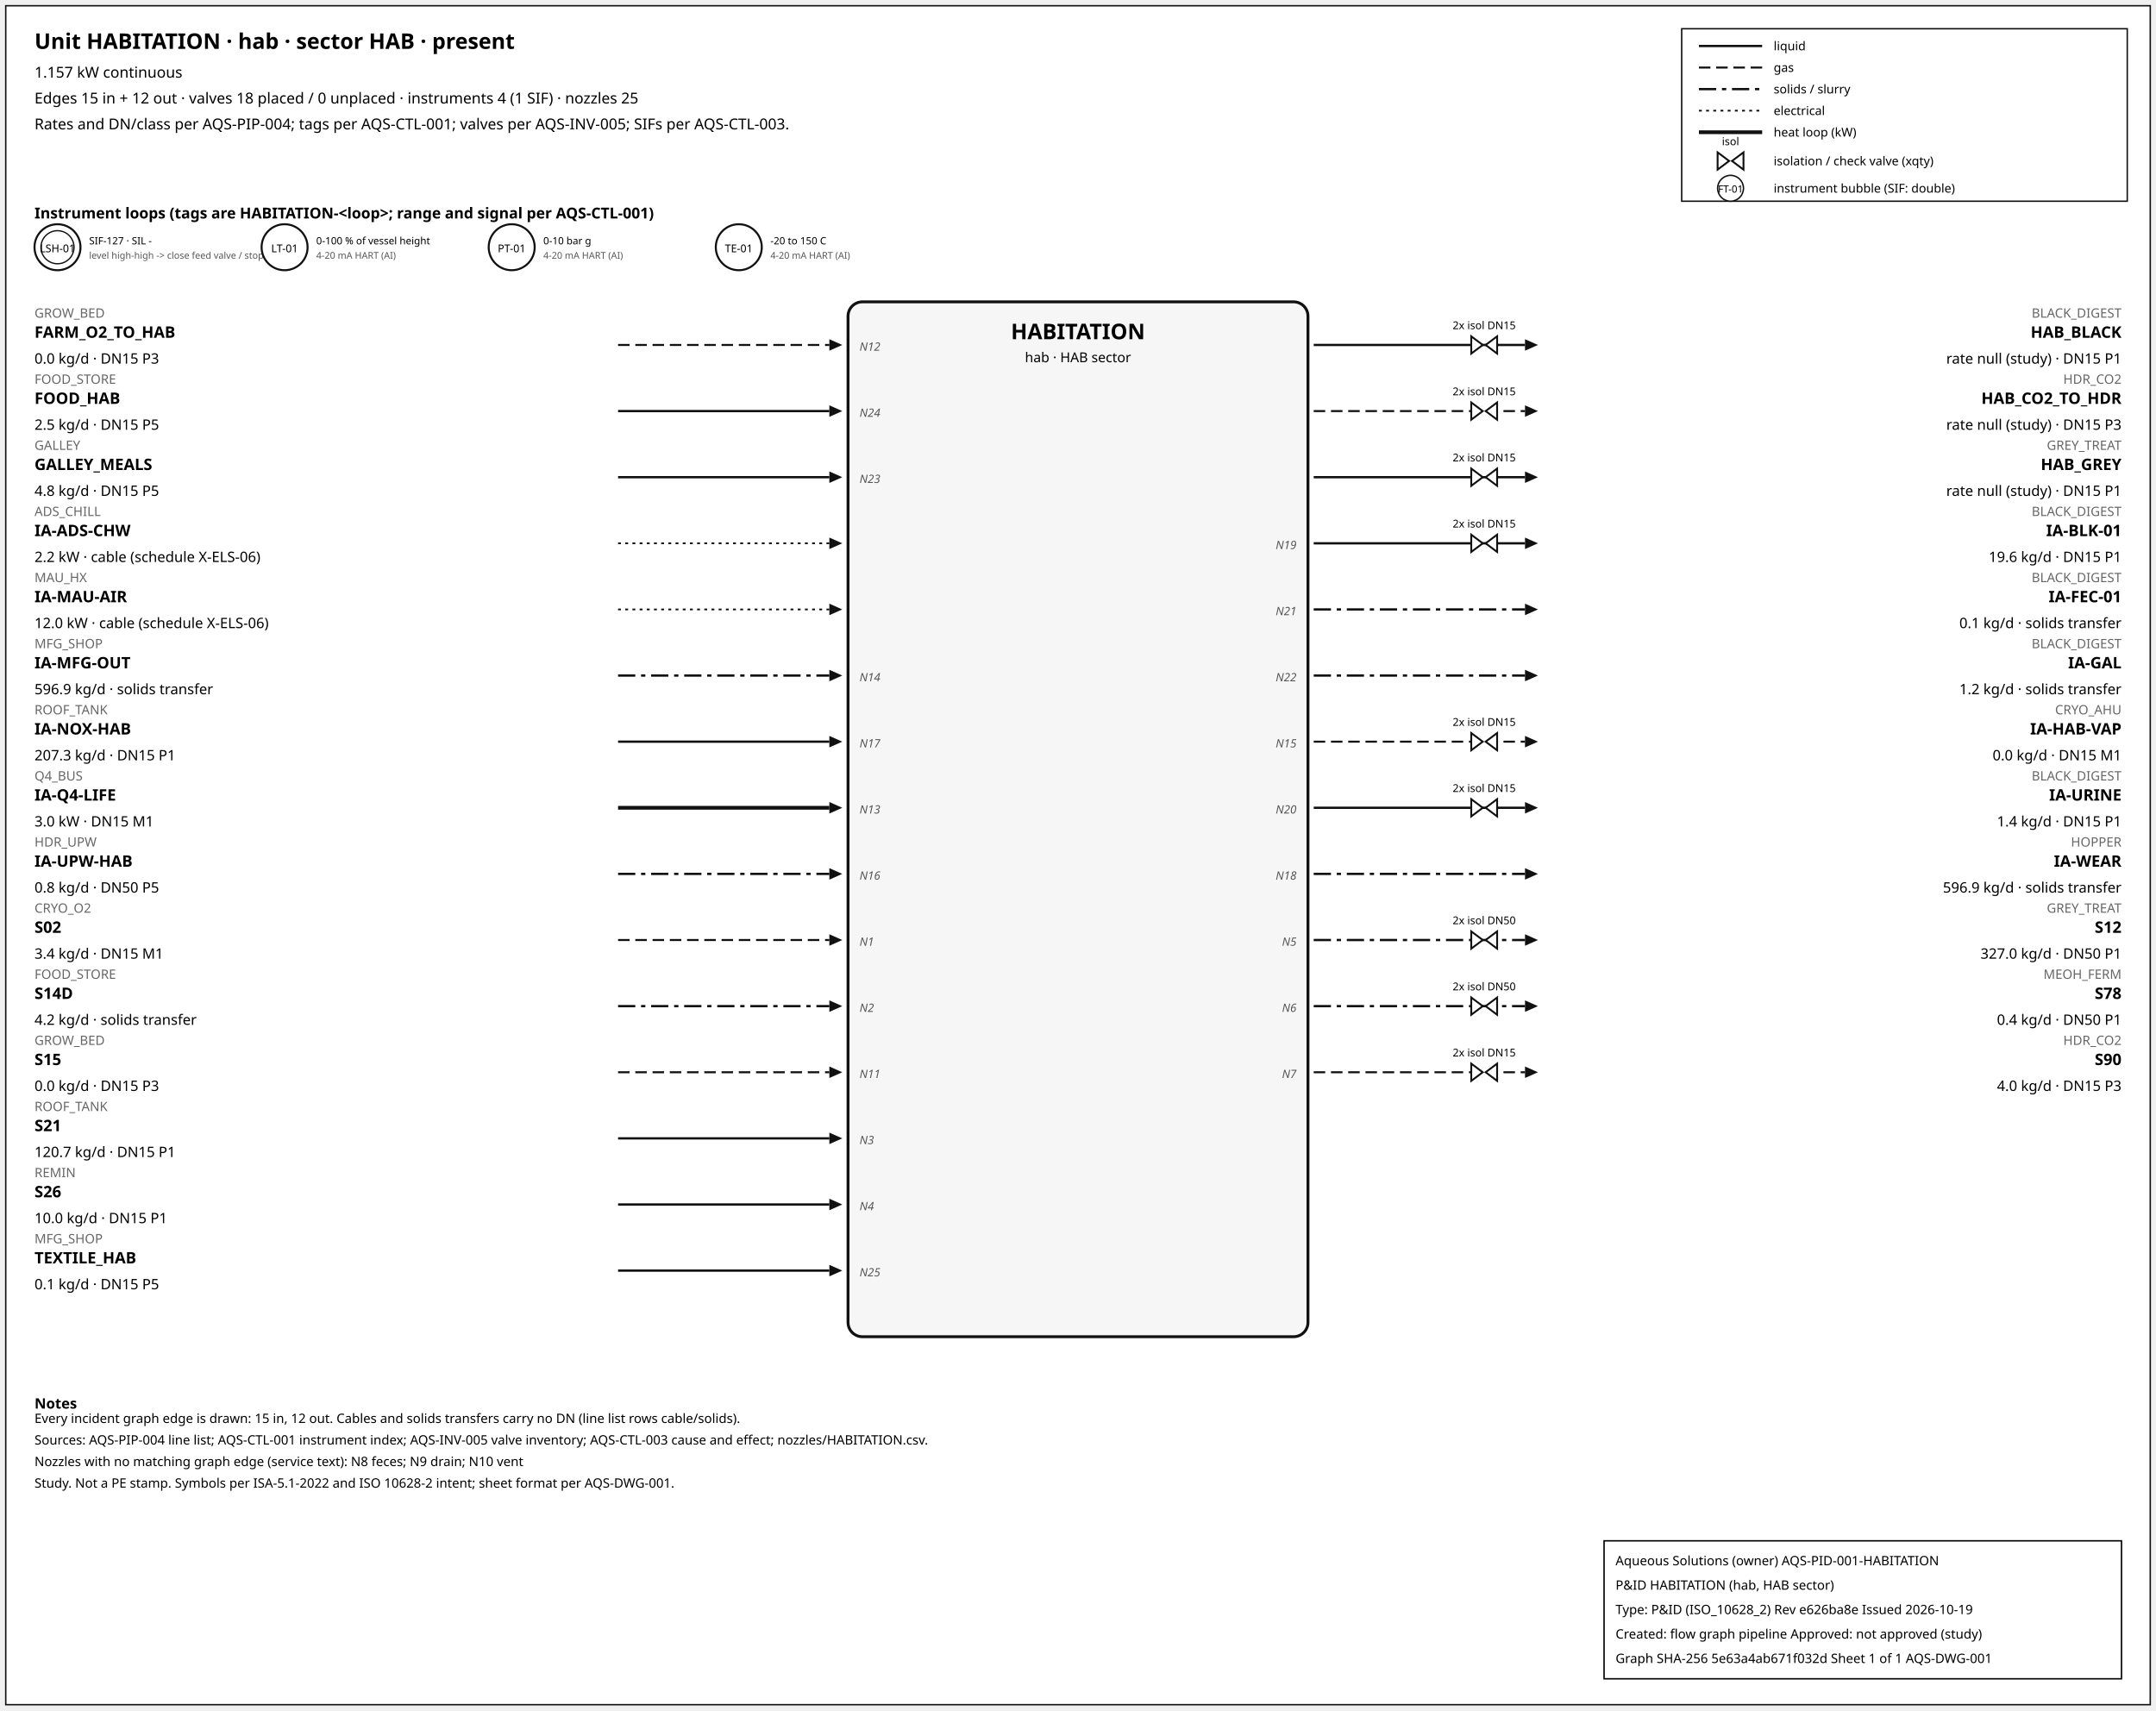
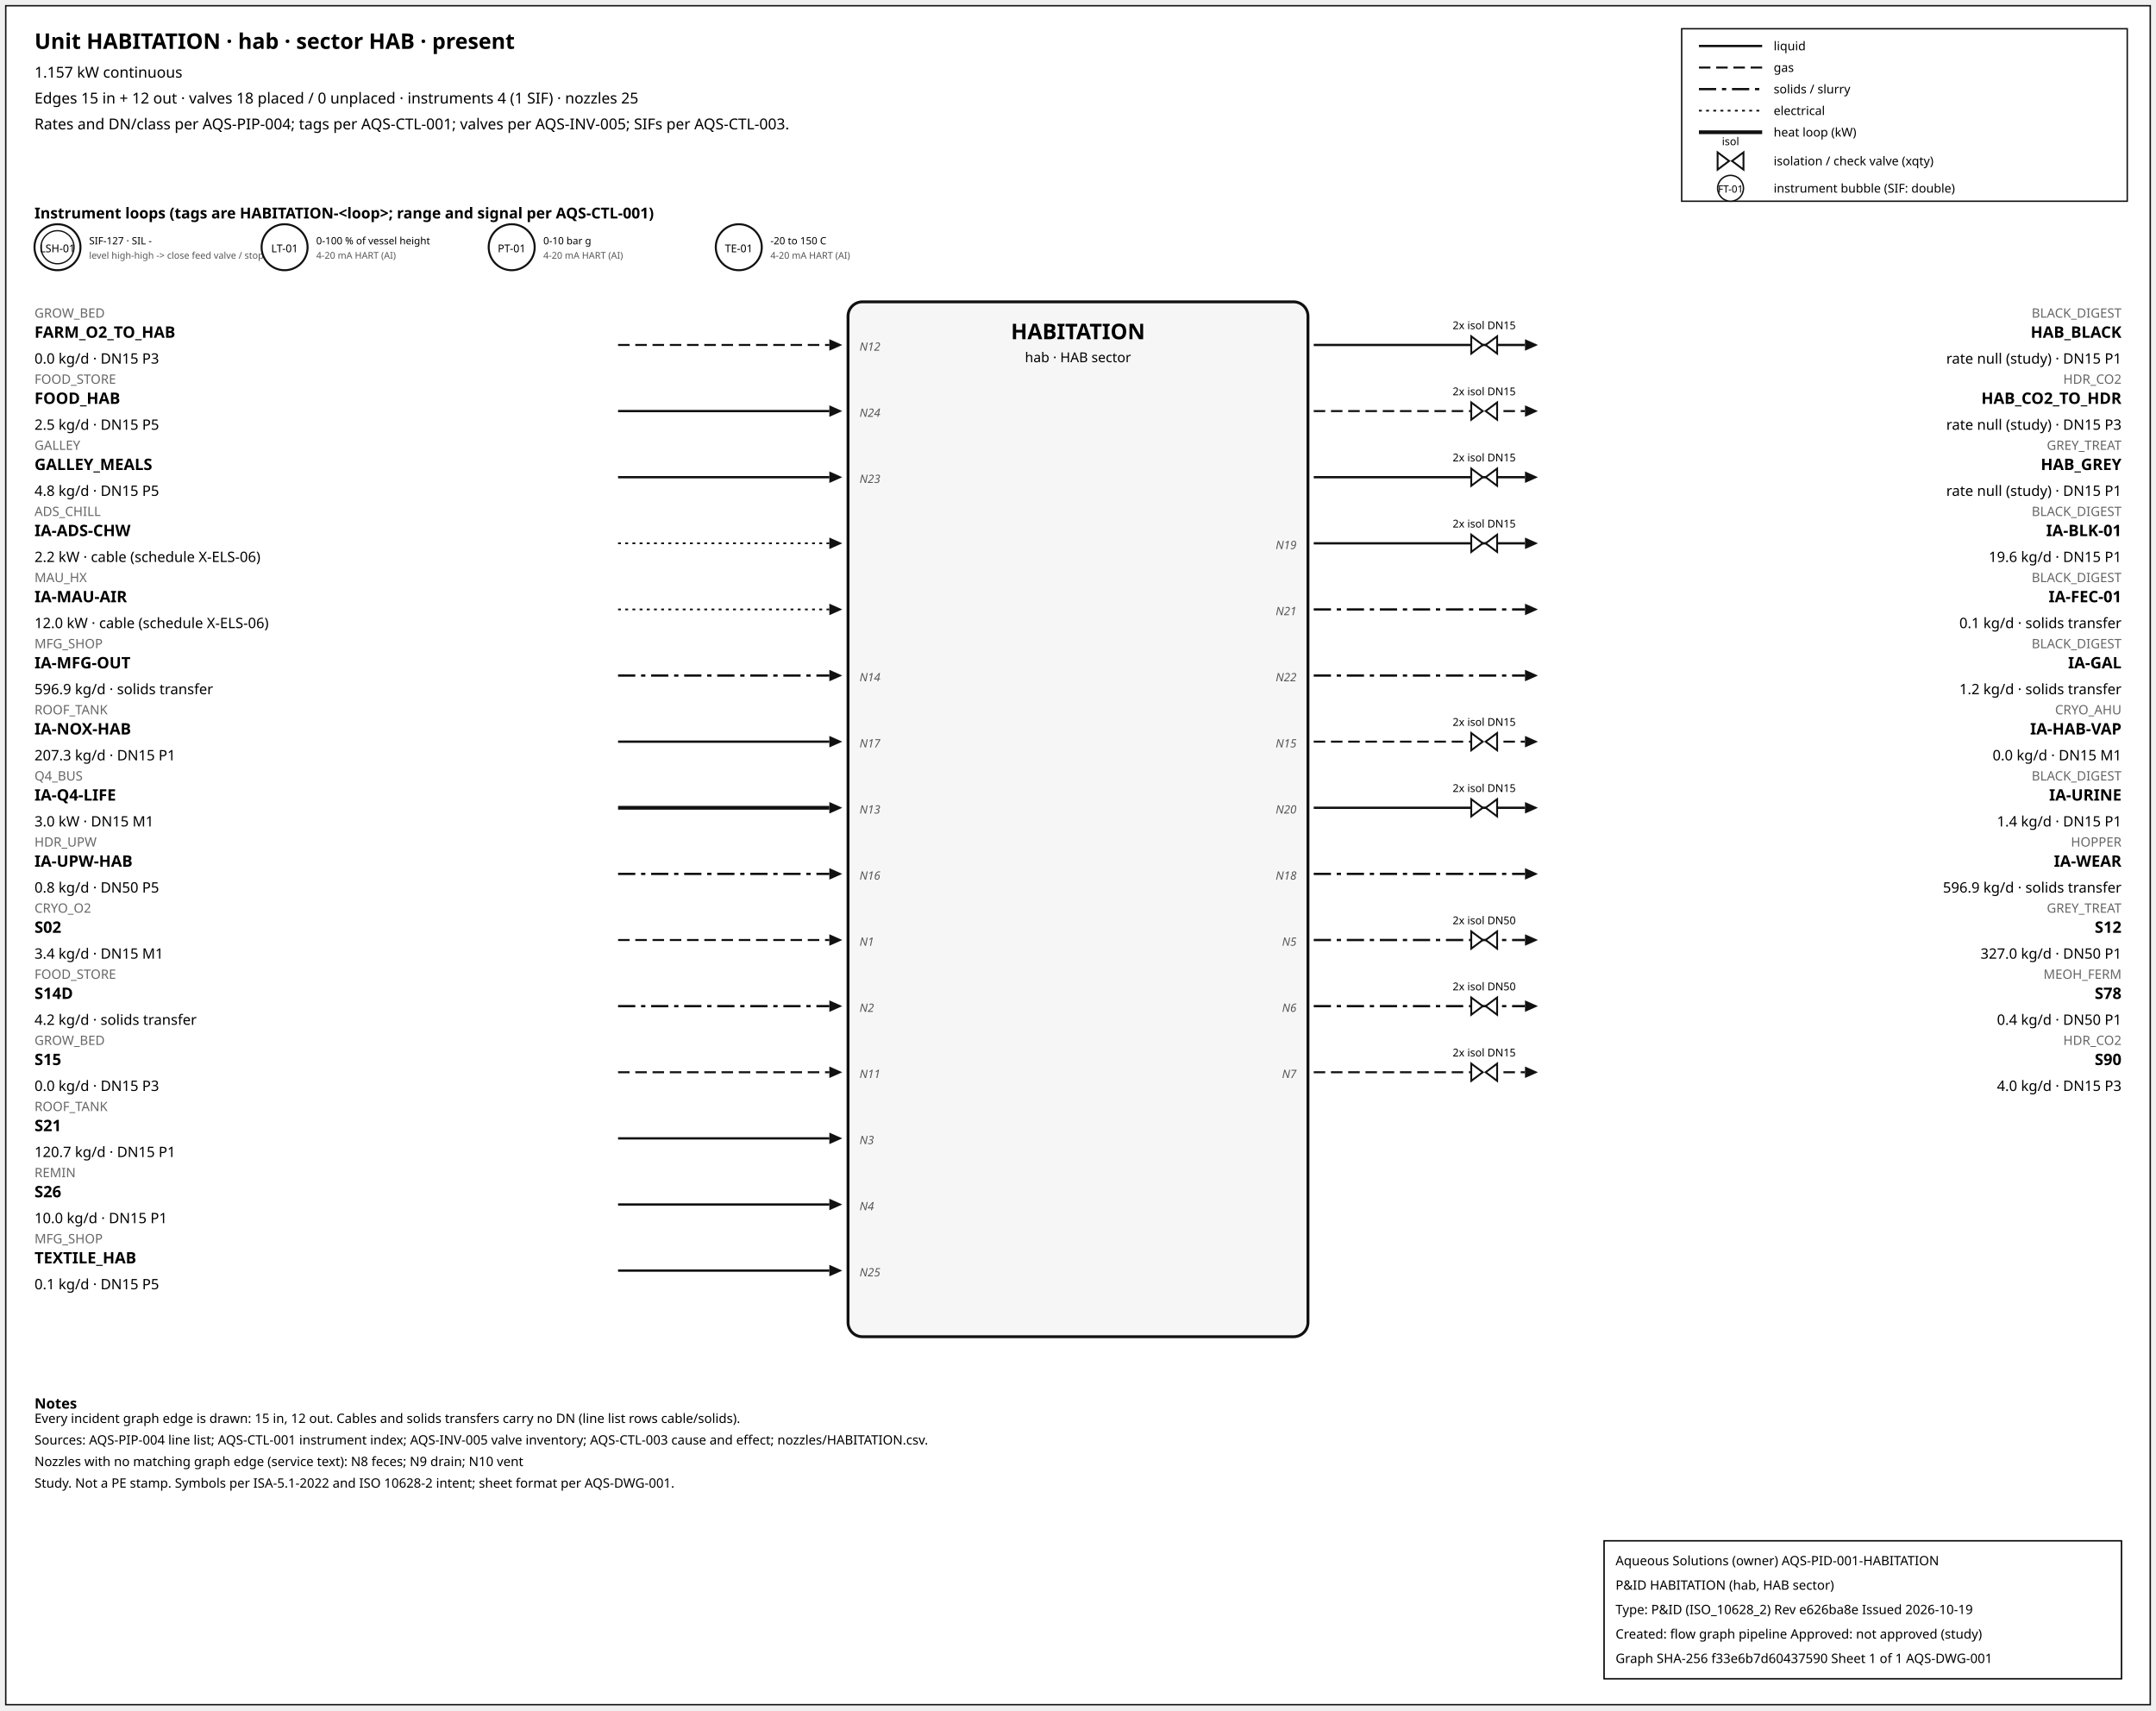
<svg xmlns="http://www.w3.org/2000/svg" width="1500" height="1190" font-family="sans-serif">
  <rect x="4" y="4" width="1492" height="1182" fill="white" stroke="#111" />
  <text x="24" y="34" font-size="15" font-weight="600">Unit HABITATION · hab · sector HAB · present</text>
  <text x="24" y="54" font-size="10.5">1.157 kW continuous</text>
  <text x="24" y="72" font-size="10.5">Edges 15 in + 12 out · valves 18 placed / 0 unplaced · instruments 4 (1 SIF) · nozzles 25</text>
  <text x="24" y="90" font-size="10.5">Rates and DN/class per AQS-PIP-004; tags per AQS-CTL-001; valves per AQS-INV-005; SIFs per AQS-CTL-003.</text>
  <rect x="1170" y="20" width="310" height="120" fill="white" stroke="#111" />
  <line x1="1182" y1="32" x2="1226" y2="32" stroke="#111" stroke-width="1.6" />
  <text x="1234" y="35" font-size="8.5">liquid</text>
  <line x1="1182" y1="47" x2="1226" y2="47" stroke="#111" stroke-width="1.4" stroke-dasharray="8,4" />
  <text x="1234" y="50" font-size="8.5">gas</text>
  <line x1="1182" y1="62" x2="1226" y2="62" stroke="#111" stroke-width="1.6" stroke-dasharray="12,4,3,4" />
  <text x="1234" y="65" font-size="8.5">solids / slurry</text>
  <line x1="1182" y1="77" x2="1226" y2="77" stroke="#111" stroke-width="1.2" stroke-dasharray="2,3" />
  <text x="1234" y="80" font-size="8.5">electrical</text>
  <line x1="1182" y1="92" x2="1226" y2="92" stroke="#111" stroke-width="2.6" />
  <text x="1234" y="95" font-size="8.5">heat loop (kW)</text>
  <path d="M 1195.0,106 L 1203.0,112 L 1195.0,118 Z M 1213.0,106 L 1205.0,112 L 1213.0,118 Z" fill="white" stroke="#111" stroke-width="1.3" />
  <text x="1204.0" y="101.0" font-size="7.5" text-anchor="middle">isol</text>
  <text x="1234" y="115" font-size="8.5">isolation / check valve (xqty)</text>
  <circle cx="1204" cy="131" r="9" fill="white" stroke="#111" />
  <text x="1204" y="134" font-size="7" text-anchor="middle">FT-01</text>
  <text x="1234" y="134" font-size="8.5">instrument bubble (SIF: double)</text>
  <text x="24" y="152" font-size="10.5" font-weight="600">Instrument loops (tags are HABITATION-&lt;loop&gt;; range and signal per AQS-CTL-001)</text>
  <circle cx="40" cy="172" r="16" fill="white" stroke="#111" stroke-width="1.4" />
  <circle cx="40" cy="172" r="11.5" fill="none" stroke="#111" stroke-width="0.9" />
  <text x="40" y="175.5" font-size="7.5" text-anchor="middle">LSH-01</text>
  <text x="62" y="170" font-size="7">SIF-127 · SIL -</text>
  <text x="62" y="180" font-size="6.5" fill="#555">level high-high -&gt; close feed valve / stop f</text>
  <circle cx="198" cy="172" r="16" fill="white" stroke="#111" stroke-width="1.4" />
  <text x="198" y="175.5" font-size="7.5" text-anchor="middle">LT-01</text>
  <text x="220" y="170" font-size="7">0-100 % of vessel height</text>
  <text x="220" y="180" font-size="6.5" fill="#555">4-20 mA HART (AI)</text>
  <circle cx="356" cy="172" r="16" fill="white" stroke="#111" stroke-width="1.4" />
  <text x="356" y="175.5" font-size="7.5" text-anchor="middle">PT-01</text>
  <text x="378" y="170" font-size="7">0-10 bar g</text>
  <text x="378" y="180" font-size="6.5" fill="#555">4-20 mA HART (AI)</text>
  <circle cx="514" cy="172" r="16" fill="white" stroke="#111" stroke-width="1.4" />
  <text x="514" y="175.5" font-size="7.5" text-anchor="middle">TE-01</text>
  <text x="536" y="170" font-size="7">-20 to 150 C</text>
  <text x="536" y="180" font-size="6.5" fill="#555">4-20 mA HART (AI)</text>
  <rect x="590" y="210" width="320" height="720" rx="10" fill="#f6f6f6" stroke="#111" stroke-width="2" />
  <text x="750.0" y="236" font-size="15" font-weight="700" text-anchor="middle">HABITATION</text>
  <text x="750.0" y="252" font-size="9.5" text-anchor="middle">hab · HAB sector</text>
  <line x1="430" y1="240" x2="577" y2="240" stroke="#111" stroke-width="1.4" stroke-dasharray="8,4" class="edge-in" />
  <polygon points="586,240 577,236 577,244" fill="#111" />
  <text x="24" y="221" font-size="9" fill="#666" text-anchor="start">GROW_BED</text>
  <text x="24" y="235" font-size="11" font-weight="600" text-anchor="start">FARM_O2_TO_HAB</text>
  <text x="24" y="253" font-size="10" text-anchor="start">0.0 kg/d · DN15 P3</text>
  <text x="598" y="244" font-size="8" font-style="italic" fill="#555" text-anchor="start">N12</text>
  <line x1="430" y1="286" x2="577" y2="286" stroke="#111" stroke-width="1.6" class="edge-in" />
  <polygon points="586,286 577,282 577,290" fill="#111" />
  <text x="24" y="267" font-size="9" fill="#666" text-anchor="start">FOOD_STORE</text>
  <text x="24" y="281" font-size="11" font-weight="600" text-anchor="start">FOOD_HAB</text>
  <text x="24" y="299" font-size="10" text-anchor="start">2.5 kg/d · DN15 P5</text>
  <text x="598" y="290" font-size="8" font-style="italic" fill="#555" text-anchor="start">N24</text>
  <line x1="430" y1="332" x2="577" y2="332" stroke="#111" stroke-width="1.6" class="edge-in" />
  <polygon points="586,332 577,328 577,336" fill="#111" />
  <text x="24" y="313" font-size="9" fill="#666" text-anchor="start">GALLEY</text>
  <text x="24" y="327" font-size="11" font-weight="600" text-anchor="start">GALLEY_MEALS</text>
  <text x="24" y="345" font-size="10" text-anchor="start">4.8 kg/d · DN15 P5</text>
  <text x="598" y="336" font-size="8" font-style="italic" fill="#555" text-anchor="start">N23</text>
  <line x1="430" y1="378" x2="577" y2="378" stroke="#111" stroke-width="1.2" stroke-dasharray="2,3" class="edge-in" />
  <polygon points="586,378 577,374 577,382" fill="#111" />
  <text x="24" y="359" font-size="9" fill="#666" text-anchor="start">ADS_CHILL</text>
  <text x="24" y="373" font-size="11" font-weight="600" text-anchor="start">IA-ADS-CHW</text>
  <text x="24" y="391" font-size="10" text-anchor="start">2.2 kW · cable (schedule X-ELS-06)</text>
  <line x1="430" y1="424" x2="577" y2="424" stroke="#111" stroke-width="1.2" stroke-dasharray="2,3" class="edge-in" />
  <polygon points="586,424 577,420 577,428" fill="#111" />
  <text x="24" y="405" font-size="9" fill="#666" text-anchor="start">MAU_HX</text>
  <text x="24" y="419" font-size="11" font-weight="600" text-anchor="start">IA-MAU-AIR</text>
  <text x="24" y="437" font-size="10" text-anchor="start">12.0 kW · cable (schedule X-ELS-06)</text>
  <line x1="430" y1="470" x2="577" y2="470" stroke="#111" stroke-width="1.6" stroke-dasharray="12,4,3,4" class="edge-in" />
  <polygon points="586,470 577,466 577,474" fill="#111" />
  <text x="24" y="451" font-size="9" fill="#666" text-anchor="start">MFG_SHOP</text>
  <text x="24" y="465" font-size="11" font-weight="600" text-anchor="start">IA-MFG-OUT</text>
  <text x="24" y="483" font-size="10" text-anchor="start">596.9 kg/d · solids transfer</text>
  <text x="598" y="474" font-size="8" font-style="italic" fill="#555" text-anchor="start">N14</text>
  <line x1="430" y1="516" x2="577" y2="516" stroke="#111" stroke-width="1.6" class="edge-in" />
  <polygon points="586,516 577,512 577,520" fill="#111" />
  <text x="24" y="497" font-size="9" fill="#666" text-anchor="start">ROOF_TANK</text>
  <text x="24" y="511" font-size="11" font-weight="600" text-anchor="start">IA-NOX-HAB</text>
  <text x="24" y="529" font-size="10" text-anchor="start">207.3 kg/d · DN15 P1</text>
  <text x="598" y="520" font-size="8" font-style="italic" fill="#555" text-anchor="start">N17</text>
  <line x1="430" y1="562" x2="577" y2="562" stroke="#111" stroke-width="2.6" class="edge-in" />
  <polygon points="586,562 577,558 577,566" fill="#111" />
  <text x="24" y="543" font-size="9" fill="#666" text-anchor="start">Q4_BUS</text>
  <text x="24" y="557" font-size="11" font-weight="600" text-anchor="start">IA-Q4-LIFE</text>
  <text x="24" y="575" font-size="10" text-anchor="start">3.0 kW · DN15 M1</text>
  <text x="598" y="566" font-size="8" font-style="italic" fill="#555" text-anchor="start">N13</text>
  <line x1="430" y1="608" x2="577" y2="608" stroke="#111" stroke-width="1.6" stroke-dasharray="12,4,3,4" class="edge-in" />
  <polygon points="586,608 577,604 577,612" fill="#111" />
  <text x="24" y="589" font-size="9" fill="#666" text-anchor="start">HDR_UPW</text>
  <text x="24" y="603" font-size="11" font-weight="600" text-anchor="start">IA-UPW-HAB</text>
  <text x="24" y="621" font-size="10" text-anchor="start">0.8 kg/d · DN50 P5</text>
  <text x="598" y="612" font-size="8" font-style="italic" fill="#555" text-anchor="start">N16</text>
  <line x1="430" y1="654" x2="577" y2="654" stroke="#111" stroke-width="1.4" stroke-dasharray="8,4" class="edge-in" />
  <polygon points="586,654 577,650 577,658" fill="#111" />
  <text x="24" y="635" font-size="9" fill="#666" text-anchor="start">CRYO_O2</text>
  <text x="24" y="649" font-size="11" font-weight="600" text-anchor="start">S02</text>
  <text x="24" y="667" font-size="10" text-anchor="start">3.4 kg/d · DN15 M1</text>
  <text x="598" y="658" font-size="8" font-style="italic" fill="#555" text-anchor="start">N1</text>
  <line x1="430" y1="700" x2="577" y2="700" stroke="#111" stroke-width="1.6" stroke-dasharray="12,4,3,4" class="edge-in" />
  <polygon points="586,700 577,696 577,704" fill="#111" />
  <text x="24" y="681" font-size="9" fill="#666" text-anchor="start">FOOD_STORE</text>
  <text x="24" y="695" font-size="11" font-weight="600" text-anchor="start">S14D</text>
  <text x="24" y="713" font-size="10" text-anchor="start">4.2 kg/d · solids transfer</text>
  <text x="598" y="704" font-size="8" font-style="italic" fill="#555" text-anchor="start">N2</text>
  <line x1="430" y1="746" x2="577" y2="746" stroke="#111" stroke-width="1.4" stroke-dasharray="8,4" class="edge-in" />
  <polygon points="586,746 577,742 577,750" fill="#111" />
  <text x="24" y="727" font-size="9" fill="#666" text-anchor="start">GROW_BED</text>
  <text x="24" y="741" font-size="11" font-weight="600" text-anchor="start">S15</text>
  <text x="24" y="759" font-size="10" text-anchor="start">0.0 kg/d · DN15 P3</text>
  <text x="598" y="750" font-size="8" font-style="italic" fill="#555" text-anchor="start">N11</text>
  <line x1="430" y1="792" x2="577" y2="792" stroke="#111" stroke-width="1.6" class="edge-in" />
  <polygon points="586,792 577,788 577,796" fill="#111" />
  <text x="24" y="773" font-size="9" fill="#666" text-anchor="start">ROOF_TANK</text>
  <text x="24" y="787" font-size="11" font-weight="600" text-anchor="start">S21</text>
  <text x="24" y="805" font-size="10" text-anchor="start">120.7 kg/d · DN15 P1</text>
  <text x="598" y="796" font-size="8" font-style="italic" fill="#555" text-anchor="start">N3</text>
  <line x1="430" y1="838" x2="577" y2="838" stroke="#111" stroke-width="1.6" class="edge-in" />
  <polygon points="586,838 577,834 577,842" fill="#111" />
  <text x="24" y="819" font-size="9" fill="#666" text-anchor="start">REMIN</text>
  <text x="24" y="833" font-size="11" font-weight="600" text-anchor="start">S26</text>
  <text x="24" y="851" font-size="10" text-anchor="start">10.0 kg/d · DN15 P1</text>
  <text x="598" y="842" font-size="8" font-style="italic" fill="#555" text-anchor="start">N4</text>
  <line x1="430" y1="884" x2="577" y2="884" stroke="#111" stroke-width="1.6" class="edge-in" />
  <polygon points="586,884 577,880 577,888" fill="#111" />
  <text x="24" y="865" font-size="9" fill="#666" text-anchor="start">MFG_SHOP</text>
  <text x="24" y="879" font-size="11" font-weight="600" text-anchor="start">TEXTILE_HAB</text>
  <text x="24" y="897" font-size="10" text-anchor="start">0.1 kg/d · DN15 P5</text>
  <text x="598" y="888" font-size="8" font-style="italic" fill="#555" text-anchor="start">N25</text>
  <line x1="914" y1="240" x2="1061" y2="240" stroke="#111" stroke-width="1.6" class="edge-out" />
  <polygon points="1070,240 1061,236 1061,244" fill="#111" />
  <text x="1476" y="221" font-size="9" fill="#666" text-anchor="end">BLACK_DIGEST</text>
  <text x="1476" y="235" font-size="11" font-weight="600" text-anchor="end">HAB_BLACK</text>
  <text x="1476" y="253" font-size="10" text-anchor="end">rate null (study) · DN15 P1</text>
  <path d="M 1023.6,234 L 1031.6,240 L 1023.6,246 Z M 1041.6,234 L 1033.6,240 L 1041.6,246 Z" fill="white" stroke="#111" stroke-width="1.3" />
  <text x="1032.6" y="229.0" font-size="7.5" text-anchor="middle">2x isol DN15</text>
  <line x1="914" y1="286" x2="1061" y2="286" stroke="#111" stroke-width="1.4" stroke-dasharray="8,4" class="edge-out" />
  <polygon points="1070,286 1061,282 1061,290" fill="#111" />
  <text x="1476" y="267" font-size="9" fill="#666" text-anchor="end">HDR_CO2</text>
  <text x="1476" y="281" font-size="11" font-weight="600" text-anchor="end">HAB_CO2_TO_HDR</text>
  <text x="1476" y="299" font-size="10" text-anchor="end">rate null (study) · DN15 P3</text>
  <path d="M 1023.6,280 L 1031.6,286 L 1023.6,292 Z M 1041.6,280 L 1033.6,286 L 1041.6,292 Z" fill="white" stroke="#111" stroke-width="1.3" />
  <text x="1032.6" y="275.0" font-size="7.5" text-anchor="middle">2x isol DN15</text>
  <line x1="914" y1="332" x2="1061" y2="332" stroke="#111" stroke-width="1.6" class="edge-out" />
  <polygon points="1070,332 1061,328 1061,336" fill="#111" />
  <text x="1476" y="313" font-size="9" fill="#666" text-anchor="end">GREY_TREAT</text>
  <text x="1476" y="327" font-size="11" font-weight="600" text-anchor="end">HAB_GREY</text>
  <text x="1476" y="345" font-size="10" text-anchor="end">rate null (study) · DN15 P1</text>
  <path d="M 1023.6,326 L 1031.6,332 L 1023.6,338 Z M 1041.6,326 L 1033.6,332 L 1041.6,338 Z" fill="white" stroke="#111" stroke-width="1.3" />
  <text x="1032.6" y="321.0" font-size="7.5" text-anchor="middle">2x isol DN15</text>
  <line x1="914" y1="378" x2="1061" y2="378" stroke="#111" stroke-width="1.6" class="edge-out" />
  <polygon points="1070,378 1061,374 1061,382" fill="#111" />
  <text x="1476" y="359" font-size="9" fill="#666" text-anchor="end">BLACK_DIGEST</text>
  <text x="1476" y="373" font-size="11" font-weight="600" text-anchor="end">IA-BLK-01</text>
  <text x="1476" y="391" font-size="10" text-anchor="end">19.6 kg/d · DN15 P1</text>
  <text x="902" y="382" font-size="8" font-style="italic" fill="#555" text-anchor="end">N19</text>
  <path d="M 1023.6,372 L 1031.6,378 L 1023.6,384 Z M 1041.6,372 L 1033.6,378 L 1041.6,384 Z" fill="white" stroke="#111" stroke-width="1.3" />
  <text x="1032.6" y="367.0" font-size="7.5" text-anchor="middle">2x isol DN15</text>
  <line x1="914" y1="424" x2="1061" y2="424" stroke="#111" stroke-width="1.6" stroke-dasharray="12,4,3,4" class="edge-out" />
  <polygon points="1070,424 1061,420 1061,428" fill="#111" />
  <text x="1476" y="405" font-size="9" fill="#666" text-anchor="end">BLACK_DIGEST</text>
  <text x="1476" y="419" font-size="11" font-weight="600" text-anchor="end">IA-FEC-01</text>
  <text x="1476" y="437" font-size="10" text-anchor="end">0.1 kg/d · solids transfer</text>
  <text x="902" y="428" font-size="8" font-style="italic" fill="#555" text-anchor="end">N21</text>
  <line x1="914" y1="470" x2="1061" y2="470" stroke="#111" stroke-width="1.6" stroke-dasharray="12,4,3,4" class="edge-out" />
  <polygon points="1070,470 1061,466 1061,474" fill="#111" />
  <text x="1476" y="451" font-size="9" fill="#666" text-anchor="end">BLACK_DIGEST</text>
  <text x="1476" y="465" font-size="11" font-weight="600" text-anchor="end">IA-GAL</text>
  <text x="1476" y="483" font-size="10" text-anchor="end">1.2 kg/d · solids transfer</text>
  <text x="902" y="474" font-size="8" font-style="italic" fill="#555" text-anchor="end">N22</text>
  <line x1="914" y1="516" x2="1061" y2="516" stroke="#111" stroke-width="1.4" stroke-dasharray="8,4" class="edge-out" />
  <polygon points="1070,516 1061,512 1061,520" fill="#111" />
  <text x="1476" y="497" font-size="9" fill="#666" text-anchor="end">CRYO_AHU</text>
  <text x="1476" y="511" font-size="11" font-weight="600" text-anchor="end">IA-HAB-VAP</text>
  <text x="1476" y="529" font-size="10" text-anchor="end">0.0 kg/d · DN15 M1</text>
  <text x="902" y="520" font-size="8" font-style="italic" fill="#555" text-anchor="end">N15</text>
  <path d="M 1023.6,510 L 1031.6,516 L 1023.6,522 Z M 1041.6,510 L 1033.6,516 L 1041.6,522 Z" fill="white" stroke="#111" stroke-width="1.3" />
  <text x="1032.6" y="505.0" font-size="7.5" text-anchor="middle">2x isol DN15</text>
  <line x1="914" y1="562" x2="1061" y2="562" stroke="#111" stroke-width="1.6" class="edge-out" />
  <polygon points="1070,562 1061,558 1061,566" fill="#111" />
  <text x="1476" y="543" font-size="9" fill="#666" text-anchor="end">BLACK_DIGEST</text>
  <text x="1476" y="557" font-size="11" font-weight="600" text-anchor="end">IA-URINE</text>
  <text x="1476" y="575" font-size="10" text-anchor="end">1.4 kg/d · DN15 P1</text>
  <text x="902" y="566" font-size="8" font-style="italic" fill="#555" text-anchor="end">N20</text>
  <path d="M 1023.6,556 L 1031.6,562 L 1023.6,568 Z M 1041.6,556 L 1033.6,562 L 1041.6,568 Z" fill="white" stroke="#111" stroke-width="1.3" />
  <text x="1032.6" y="551.0" font-size="7.5" text-anchor="middle">2x isol DN15</text>
  <line x1="914" y1="608" x2="1061" y2="608" stroke="#111" stroke-width="1.6" stroke-dasharray="12,4,3,4" class="edge-out" />
  <polygon points="1070,608 1061,604 1061,612" fill="#111" />
  <text x="1476" y="589" font-size="9" fill="#666" text-anchor="end">HOPPER</text>
  <text x="1476" y="603" font-size="11" font-weight="600" text-anchor="end">IA-WEAR</text>
  <text x="1476" y="621" font-size="10" text-anchor="end">596.9 kg/d · solids transfer</text>
  <text x="902" y="612" font-size="8" font-style="italic" fill="#555" text-anchor="end">N18</text>
  <line x1="914" y1="654" x2="1061" y2="654" stroke="#111" stroke-width="1.6" stroke-dasharray="12,4,3,4" class="edge-out" />
  <polygon points="1070,654 1061,650 1061,658" fill="#111" />
  <text x="1476" y="635" font-size="9" fill="#666" text-anchor="end">GREY_TREAT</text>
  <text x="1476" y="649" font-size="11" font-weight="600" text-anchor="end">S12</text>
  <text x="1476" y="667" font-size="10" text-anchor="end">327.0 kg/d · DN50 P1</text>
  <text x="902" y="658" font-size="8" font-style="italic" fill="#555" text-anchor="end">N5</text>
  <path d="M 1023.6,648 L 1031.6,654 L 1023.6,660 Z M 1041.6,648 L 1033.6,654 L 1041.6,660 Z" fill="white" stroke="#111" stroke-width="1.3" />
  <text x="1032.6" y="643.0" font-size="7.5" text-anchor="middle">2x isol DN50</text>
  <line x1="914" y1="700" x2="1061" y2="700" stroke="#111" stroke-width="1.6" stroke-dasharray="12,4,3,4" class="edge-out" />
  <polygon points="1070,700 1061,696 1061,704" fill="#111" />
  <text x="1476" y="681" font-size="9" fill="#666" text-anchor="end">MEOH_FERM</text>
  <text x="1476" y="695" font-size="11" font-weight="600" text-anchor="end">S78</text>
  <text x="1476" y="713" font-size="10" text-anchor="end">0.4 kg/d · DN50 P1</text>
  <text x="902" y="704" font-size="8" font-style="italic" fill="#555" text-anchor="end">N6</text>
  <path d="M 1023.6,694 L 1031.6,700 L 1023.6,706 Z M 1041.6,694 L 1033.6,700 L 1041.6,706 Z" fill="white" stroke="#111" stroke-width="1.3" />
  <text x="1032.6" y="689.0" font-size="7.5" text-anchor="middle">2x isol DN50</text>
  <line x1="914" y1="746" x2="1061" y2="746" stroke="#111" stroke-width="1.4" stroke-dasharray="8,4" class="edge-out" />
  <polygon points="1070,746 1061,742 1061,750" fill="#111" />
  <text x="1476" y="727" font-size="9" fill="#666" text-anchor="end">HDR_CO2</text>
  <text x="1476" y="741" font-size="11" font-weight="600" text-anchor="end">S90</text>
  <text x="1476" y="759" font-size="10" text-anchor="end">4.0 kg/d · DN15 P3</text>
  <text x="902" y="750" font-size="8" font-style="italic" fill="#555" text-anchor="end">N7</text>
  <path d="M 1023.6,740 L 1031.6,746 L 1023.6,752 Z M 1041.6,740 L 1033.6,746 L 1041.6,752 Z" fill="white" stroke="#111" stroke-width="1.3" />
  <text x="1032.6" y="735.0" font-size="7.5" text-anchor="middle">2x isol DN15</text>
  <text x="24" y="980" font-size="10" font-weight="600">Notes</text>
  <text x="24" y="990" font-size="9">Every incident graph edge is drawn: 15 in, 12 out. Cables and solids transfers carry no DN (line list rows cable/solids).</text>
  <text x="24" y="1005" font-size="9">Sources: AQS-PIP-004 line list; AQS-CTL-001 instrument index; AQS-INV-005 valve inventory; AQS-CTL-003 cause and effect; nozzles/HABITATION.csv.</text>
  <text x="24" y="1020" font-size="9">Nozzles with no matching graph edge (service text): N8 feces; N9 drain; N10 vent</text>
  <text x="24" y="1035" font-size="9">Study. Not a PE stamp. Symbols per ISA-5.1-2022 and ISO 10628-2 intent; sheet format per AQS-DWG-001.</text>
  <g id="aqs-title-block">
    <rect x="1116" y="1072" width="360" height="96" fill="white" stroke="black" stroke-width="1" />
    <text x="1124" y="1089" font-size="9">Aqueous Solutions (owner)   AQS-PID-001-HABITATION</text>
    <text x="1124" y="1106" font-size="9">P&amp;ID HABITATION (hab, HAB sector)</text>
    <text x="1124" y="1123" font-size="9">Type: P&amp;ID (ISO_10628_2)   Rev e626ba8e   Issued 2026-10-19</text>
    <text x="1124" y="1140" font-size="9">Created: flow graph pipeline   Approved: not approved (study)</text>
-     <text x="1124" y="1157" font-size="9">Graph SHA-256 5e63a4ab671f032d   Sheet 1 of 1   AQS-DWG-001</text>
+     <text x="1124" y="1157" font-size="9">Graph SHA-256 f33e6b7d60437590   Sheet 1 of 1   AQS-DWG-001</text>
  </g>
</svg>
